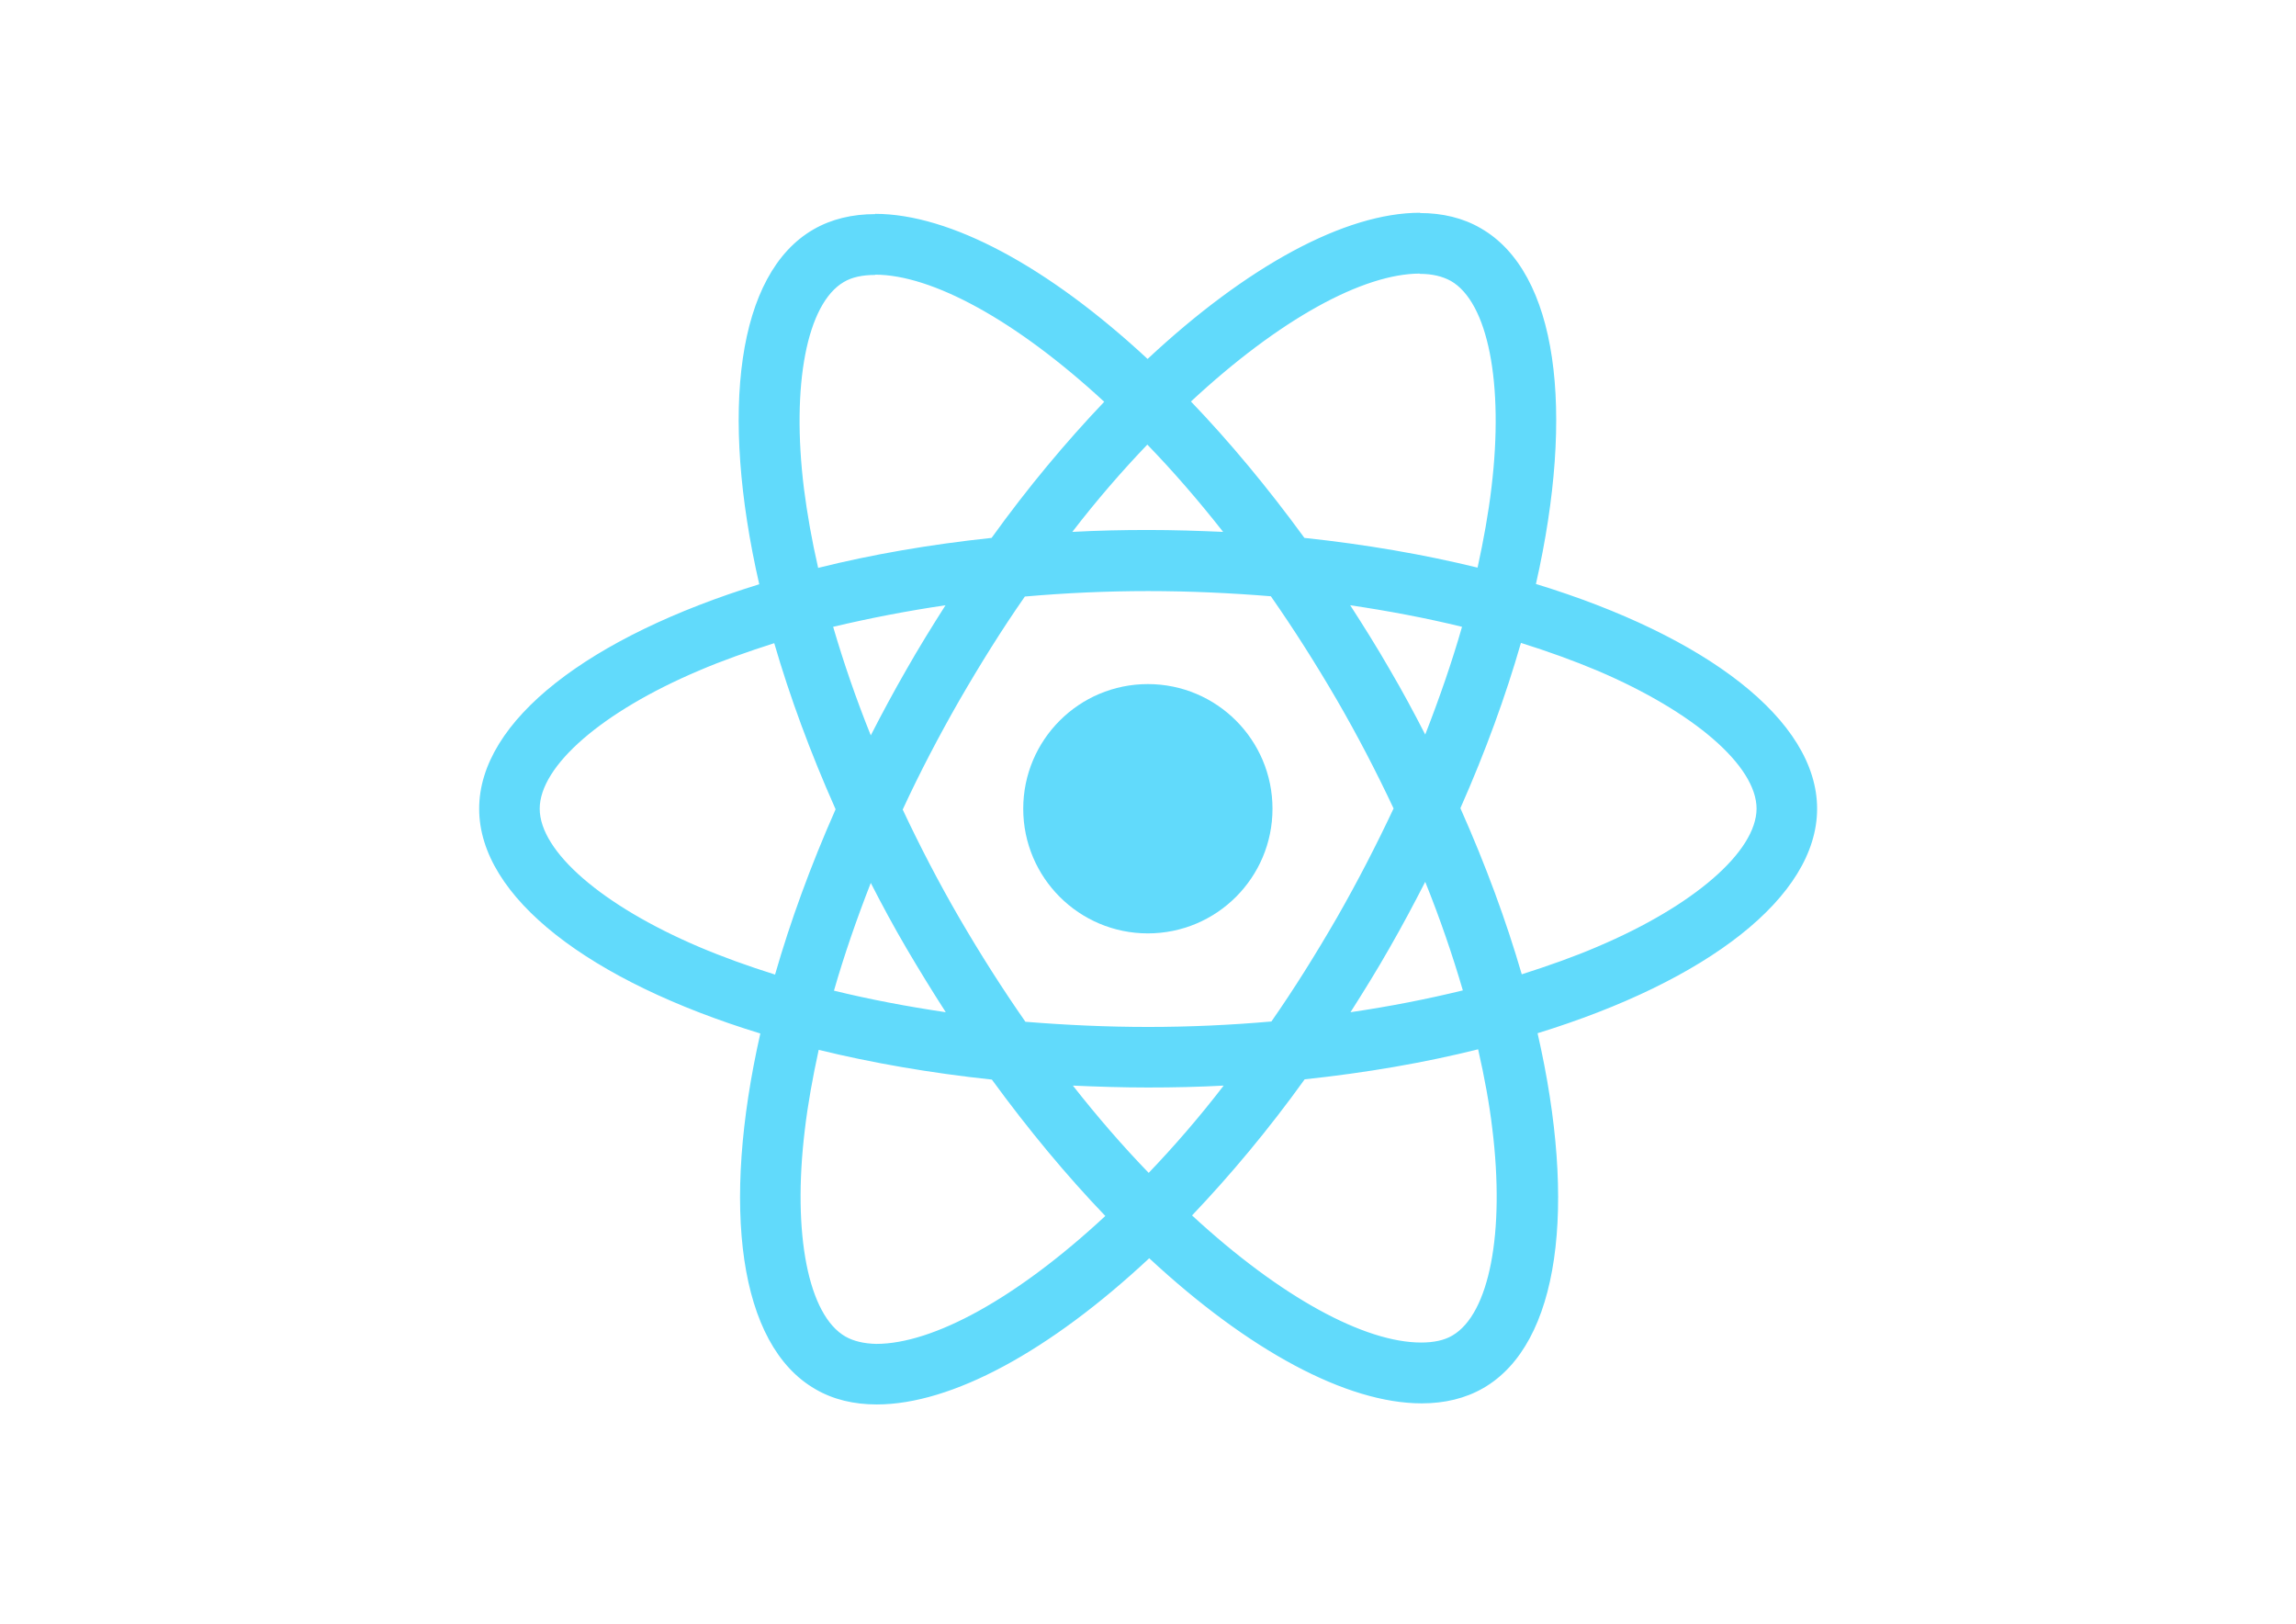
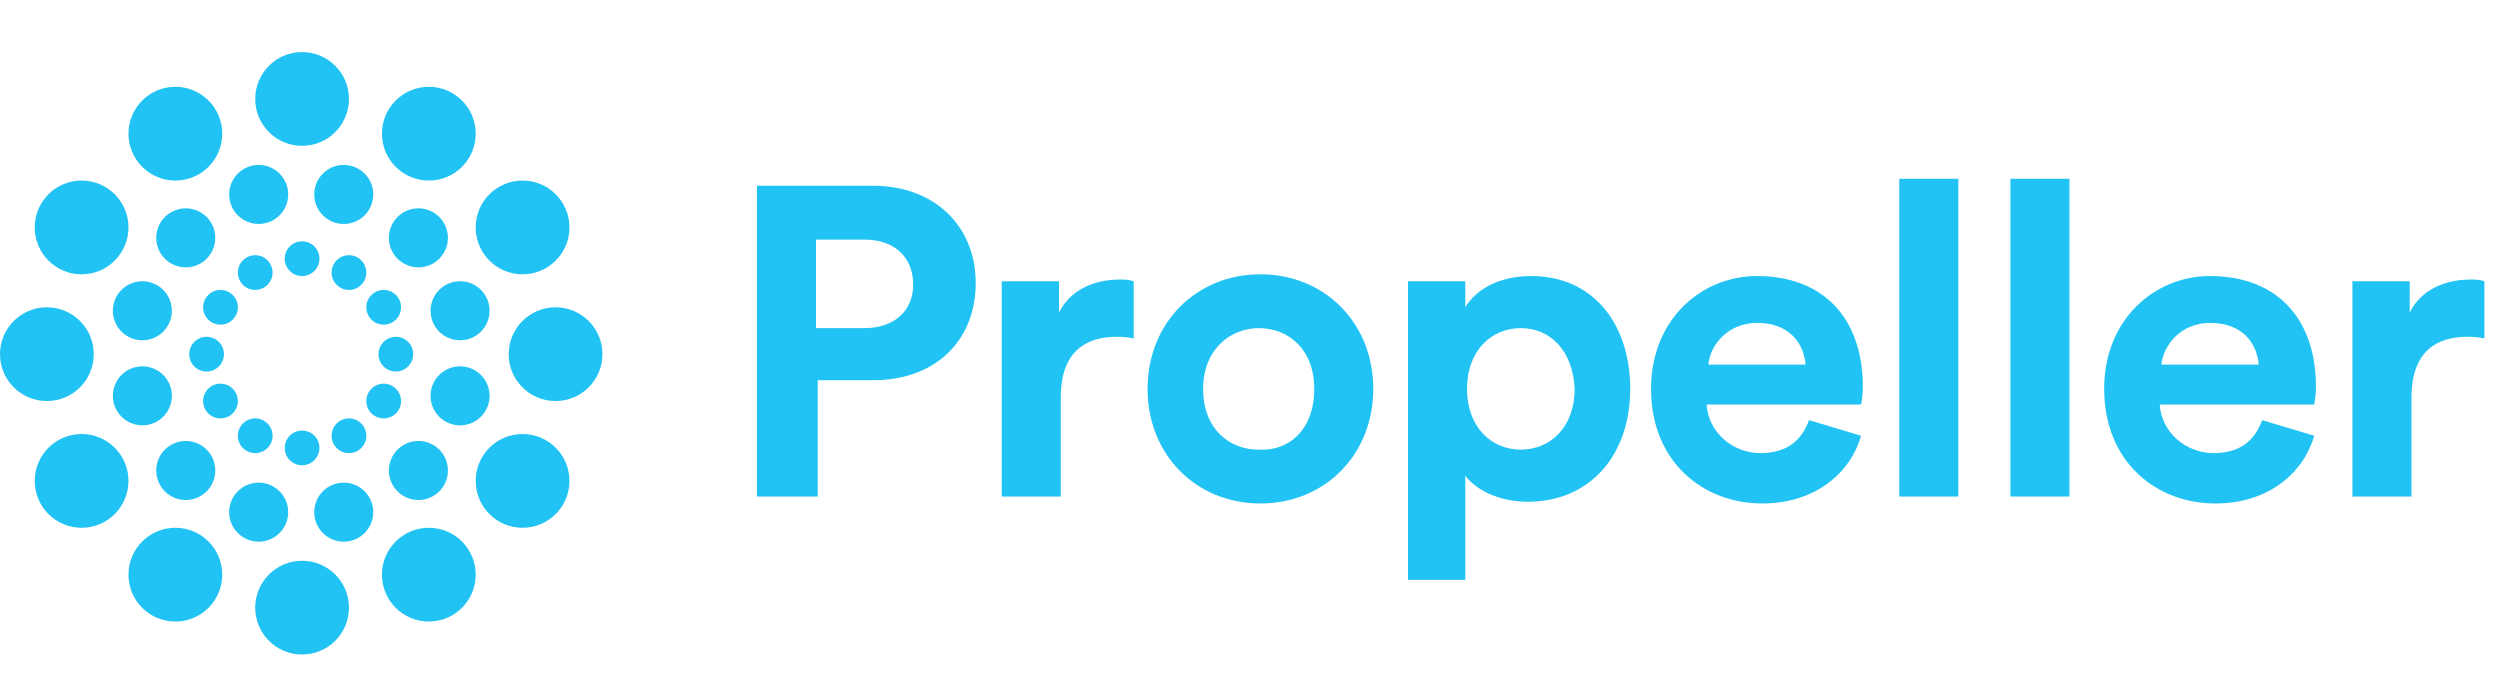
- <svg xmlns="http://www.w3.org/2000/svg" viewBox="0 0 841.9 595.3">
-   <g fill="#61DAFB">
-     <path d="M666.3 296.5c0-32.5-40.7-63.3-103.1-82.4 14.4-63.6 8-114.2-20.2-130.4-6.5-3.8-14.1-5.6-22.4-5.6v22.3c4.6 0 8.3.9 11.4 2.6 13.6 7.8 19.5 37.5 14.9 75.7-1.1 9.4-2.9 19.3-5.1 29.4-19.6-4.8-41-8.5-63.5-10.9-13.5-18.5-27.5-35.3-41.6-50 32.6-30.3 63.2-46.9 84-46.9V78c-27.5 0-63.5 19.6-99.9 53.6-36.4-33.8-72.4-53.2-99.9-53.2v22.3c20.7 0 51.4 16.5 84 46.6-14 14.7-28 31.4-41.3 49.9-22.6 2.4-44 6.1-63.6 11-2.3-10-4-19.7-5.2-29-4.7-38.2 1.1-67.9 14.6-75.8 3-1.8 6.9-2.6 11.5-2.6V78.5c-8.4 0-16 1.8-22.6 5.6-28.1 16.2-34.4 66.7-19.9 130.1-62.2 19.2-102.7 49.9-102.7 82.3 0 32.5 40.7 63.3 103.1 82.4-14.4 63.6-8 114.2 20.2 130.4 6.5 3.8 14.1 5.6 22.5 5.6 27.5 0 63.5-19.6 99.9-53.6 36.4 33.8 72.4 53.2 99.9 53.2 8.4 0 16-1.8 22.6-5.6 28.1-16.2 34.4-66.7 19.9-130.1 62-19.1 102.5-49.9 102.5-82.3zm-130.2-66.7c-3.7 12.9-8.3 26.2-13.5 39.5-4.1-8-8.4-16-13.1-24-4.6-8-9.5-15.8-14.4-23.4 14.2 2.1 27.9 4.7 41 7.9zm-45.8 106.5c-7.8 13.5-15.8 26.3-24.1 38.2-14.9 1.3-30 2-45.2 2-15.1 0-30.2-.7-45-1.9-8.3-11.9-16.4-24.6-24.2-38-7.6-13.1-14.5-26.4-20.8-39.8 6.2-13.4 13.2-26.8 20.7-39.9 7.8-13.5 15.8-26.3 24.1-38.2 14.9-1.3 30-2 45.2-2 15.1 0 30.2.7 45 1.9 8.3 11.9 16.4 24.6 24.2 38 7.6 13.1 14.5 26.4 20.8 39.8-6.3 13.4-13.2 26.8-20.7 39.9zm32.3-13c5.4 13.4 10 26.8 13.8 39.8-13.1 3.2-26.9 5.9-41.2 8 4.9-7.7 9.8-15.6 14.4-23.7 4.6-8 8.9-16.1 13-24.1zM421.2 430c-9.3-9.6-18.6-20.3-27.8-32 9 .4 18.2.7 27.5.7 9.4 0 18.7-.2 27.8-.7-9 11.7-18.3 22.4-27.5 32zm-74.4-58.9c-14.2-2.1-27.9-4.7-41-7.9 3.7-12.9 8.3-26.2 13.5-39.5 4.1 8 8.4 16 13.1 24 4.7 8 9.5 15.8 14.4 23.4zM420.7 163c9.3 9.6 18.6 20.3 27.8 32-9-.4-18.2-.7-27.5-.7-9.4 0-18.7.2-27.8.7 9-11.7 18.3-22.4 27.5-32zm-74 58.9c-4.9 7.7-9.8 15.6-14.4 23.7-4.6 8-8.9 16-13 24-5.4-13.4-10-26.8-13.8-39.8 13.1-3.1 26.9-5.8 41.2-7.9zm-90.5 125.2c-35.4-15.1-58.3-34.9-58.3-50.6 0-15.7 22.9-35.6 58.3-50.6 8.6-3.7 18-7 27.7-10.1 5.7 19.6 13.2 40 22.5 60.9-9.2 20.8-16.6 41.1-22.2 60.6-9.9-3.1-19.3-6.5-28-10.2zM310 490c-13.6-7.8-19.5-37.5-14.9-75.7 1.1-9.4 2.9-19.3 5.1-29.4 19.6 4.8 41 8.5 63.5 10.9 13.5 18.5 27.5 35.3 41.6 50-32.6 30.3-63.2 46.9-84 46.9-4.5-.1-8.3-1-11.3-2.7zm237.2-76.2c4.7 38.2-1.1 67.9-14.6 75.8-3 1.8-6.9 2.6-11.5 2.6-20.7 0-51.4-16.5-84-46.6 14-14.7 28-31.4 41.3-49.9 22.6-2.4 44-6.1 63.6-11 2.3 10.1 4.1 19.8 5.2 29.1zm38.5-66.7c-8.6 3.7-18 7-27.7 10.1-5.7-19.6-13.2-40-22.5-60.9 9.2-20.8 16.6-41.1 22.2-60.6 9.9 3.1 19.3 6.5 28.1 10.2 35.4 15.1 58.3 34.9 58.3 50.6-.1 15.7-23 35.6-58.4 50.6zM320.8 78.4z" />
-     <circle cx="420.9" cy="296.5" r="45.7" />
-     <path d="M520.5 78.1z" />
+ <svg xmlns="http://www.w3.org/2000/svg" version="1.1" id="Layer_1" x="0px" y="0px" viewBox="-683 521 144 40" style="enable-background:new -683 521 144 40;" xml:space="preserve">
+   <style type="text/css">
+ 	.st0{fill:#20C3F3;}
+ </style>
+   <g>
+     <g>
+       <path class="st0" d="M-635.9,542.9v6.7h-3.5v-17.9h6.7c3.5,0,5.9,2.3,5.9,5.6s-2.3,5.6-5.9,5.6H-635.9z M-633.2,539.9    c1.7,0,2.8-1,2.8-2.5c0-1.6-1.1-2.6-2.8-2.6h-2.8v5.1H-633.2z" />
+       <path class="st0" d="M-617.7,540.5c-0.4-0.1-0.7-0.1-1-0.1c-1.7,0-3.2,0.8-3.2,3.5v5.7h-3.4v-12.4h3.3v1.8    c0.8-1.6,2.5-1.9,3.5-1.9c0.3,0,0.5,0,0.8,0.1V540.5z" />
+       <path class="st0" d="M-603.9,543.4c0,3.8-2.8,6.6-6.5,6.6c-3.7,0-6.5-2.8-6.5-6.6c0-3.8,2.8-6.6,6.5-6.6    C-606.7,536.8-603.9,539.6-603.9,543.4z M-607.3,543.4c0-2.3-1.5-3.5-3.2-3.5c-1.6,0-3.2,1.2-3.2,3.5c0,2.3,1.5,3.5,3.2,3.5    C-608.8,547-607.3,545.8-607.3,543.4z" />
+       <path class="st0" d="M-601.9,554.4v-17.2h3.3v1.5c0.6-1,1.9-1.8,3.8-1.8c3.6,0,5.7,2.8,5.7,6.5c0,3.8-2.3,6.5-5.9,6.5    c-1.7,0-3-0.7-3.6-1.5v6H-601.9z M-595.4,539.9c-1.7,0-3.1,1.3-3.1,3.5c0,2.2,1.4,3.5,3.1,3.5c1.7,0,3.1-1.3,3.1-3.5    C-592.4,541.2-593.7,539.9-595.4,539.9z" />
+       <path class="st0" d="M-575.8,546.1c-0.6,2.1-2.6,3.9-5.7,3.9c-3.4,0-6.4-2.4-6.4-6.6c0-4,2.9-6.5,6.1-6.5c3.8,0,6.1,2.4,6.1,6.4    c0,0.5-0.1,1-0.1,1h-8.9c0.1,1.6,1.5,2.8,3.1,2.8c1.6,0,2.4-0.8,2.8-1.9L-575.8,546.1z M-579,542c-0.1-1.2-0.9-2.4-2.8-2.4    c-1.7,0-2.7,1.3-2.8,2.4H-579z" />
+       <path class="st0" d="M-573.6,549.6v-18.3h3.4v18.3C-570.2,549.6-573.6,549.6-573.6,549.6z" />
+       <path class="st0" d="M-567.2,549.6v-18.3h3.4v18.3C-563.8,549.6-567.2,549.6-567.2,549.6z" />
+       <path class="st0" d="M-549.7,546.1c-0.6,2.1-2.6,3.9-5.7,3.9c-3.4,0-6.4-2.4-6.4-6.6c0-4,2.9-6.5,6.1-6.5c3.8,0,6.1,2.4,6.1,6.4    c0,0.5-0.1,1-0.1,1h-8.9c0.1,1.6,1.5,2.8,3.1,2.8s2.4-0.8,2.8-1.9L-549.7,546.1z M-552.9,542c-0.1-1.2-0.9-2.4-2.8-2.4    c-1.7,0-2.7,1.3-2.8,2.4H-552.9z" />
+       <path class="st0" d="M-539.9,540.5c-0.4-0.1-0.7-0.1-1-0.1c-1.7,0-3.2,0.8-3.2,3.5v5.7h-3.4v-12.4h3.3v1.8    c0.8-1.6,2.5-1.9,3.5-1.9c0.3,0,0.5,0,0.8,0.1L-539.9,540.5L-539.9,540.5z" />
+     </g>
+     <g>
+       <g>
+         <circle class="st0" cx="-678.3" cy="534.1" r="2.7" />
+         <circle class="st0" cx="-652.9" cy="548.7" r="2.7" />
+         <circle class="st0" cx="-680.3" cy="541.4" r="2.7" />
+         <circle class="st0" cx="-651" cy="541.4" r="2.7" />
+         <circle class="st0" cx="-678.3" cy="548.7" r="2.7" />
+         <circle class="st0" cx="-652.9" cy="534.1" r="2.7" />
+         <circle class="st0" cx="-672.9" cy="554.1" r="2.7" />
+         <circle class="st0" cx="-658.3" cy="528.7" r="2.7" />
+         <circle class="st0" cx="-665.6" cy="556" r="2.7" />
+         <circle class="st0" cx="-665.6" cy="526.7" r="2.7" />
+         <circle class="st0" cx="-658.3" cy="554.1" r="2.7" />
+         <circle class="st0" cx="-672.9" cy="528.7" r="2.7" />
+       </g>
+       <g>
+         <circle class="st0" cx="-674.8" cy="538.9" r="1.7" />
+         <circle class="st0" cx="-656.5" cy="543.8" r="1.7" />
+         <circle class="st0" cx="-674.8" cy="543.8" r="1.7" />
+         <circle class="st0" cx="-656.5" cy="538.9" r="1.7" />
+         <circle class="st0" cx="-672.3" cy="548.1" r="1.7" />
+         <circle class="st0" cx="-658.9" cy="534.7" r="1.7" />
+         <circle class="st0" cx="-668.1" cy="550.5" r="1.7" />
+         <circle class="st0" cx="-663.2" cy="532.2" r="1.7" />
+         <circle class="st0" cx="-663.2" cy="550.5" r="1.7" />
+         <circle class="st0" cx="-668.1" cy="532.2" r="1.7" />
+         <circle class="st0" cx="-658.9" cy="548.1" r="1.7" />
+         <circle class="st0" cx="-672.3" cy="534.7" r="1.7" />
+       </g>
+       <g>
+         <circle class="st0" cx="-670.3" cy="538.7" r="1" />
+         <circle class="st0" cx="-660.9" cy="544.1" r="1" />
+         <circle class="st0" cx="-671.1" cy="541.4" r="1" />
+         <circle class="st0" cx="-660.2" cy="541.4" r="1" />
+         <circle class="st0" cx="-670.3" cy="544.1" r="1" />
+         <circle class="st0" cx="-660.9" cy="538.7" r="1" />
+         <circle class="st0" cx="-668.3" cy="546.1" r="1" />
+         <circle class="st0" cx="-662.9" cy="536.7" r="1" />
+         <circle class="st0" cx="-665.6" cy="546.8" r="1" />
+         <circle class="st0" cx="-665.6" cy="535.9" r="1" />
+         <circle class="st0" cx="-662.9" cy="546.1" r="1" />
+         <circle class="st0" cx="-668.3" cy="536.7" r="1" />
+       </g>
+     </g>
  </g>
</svg>
